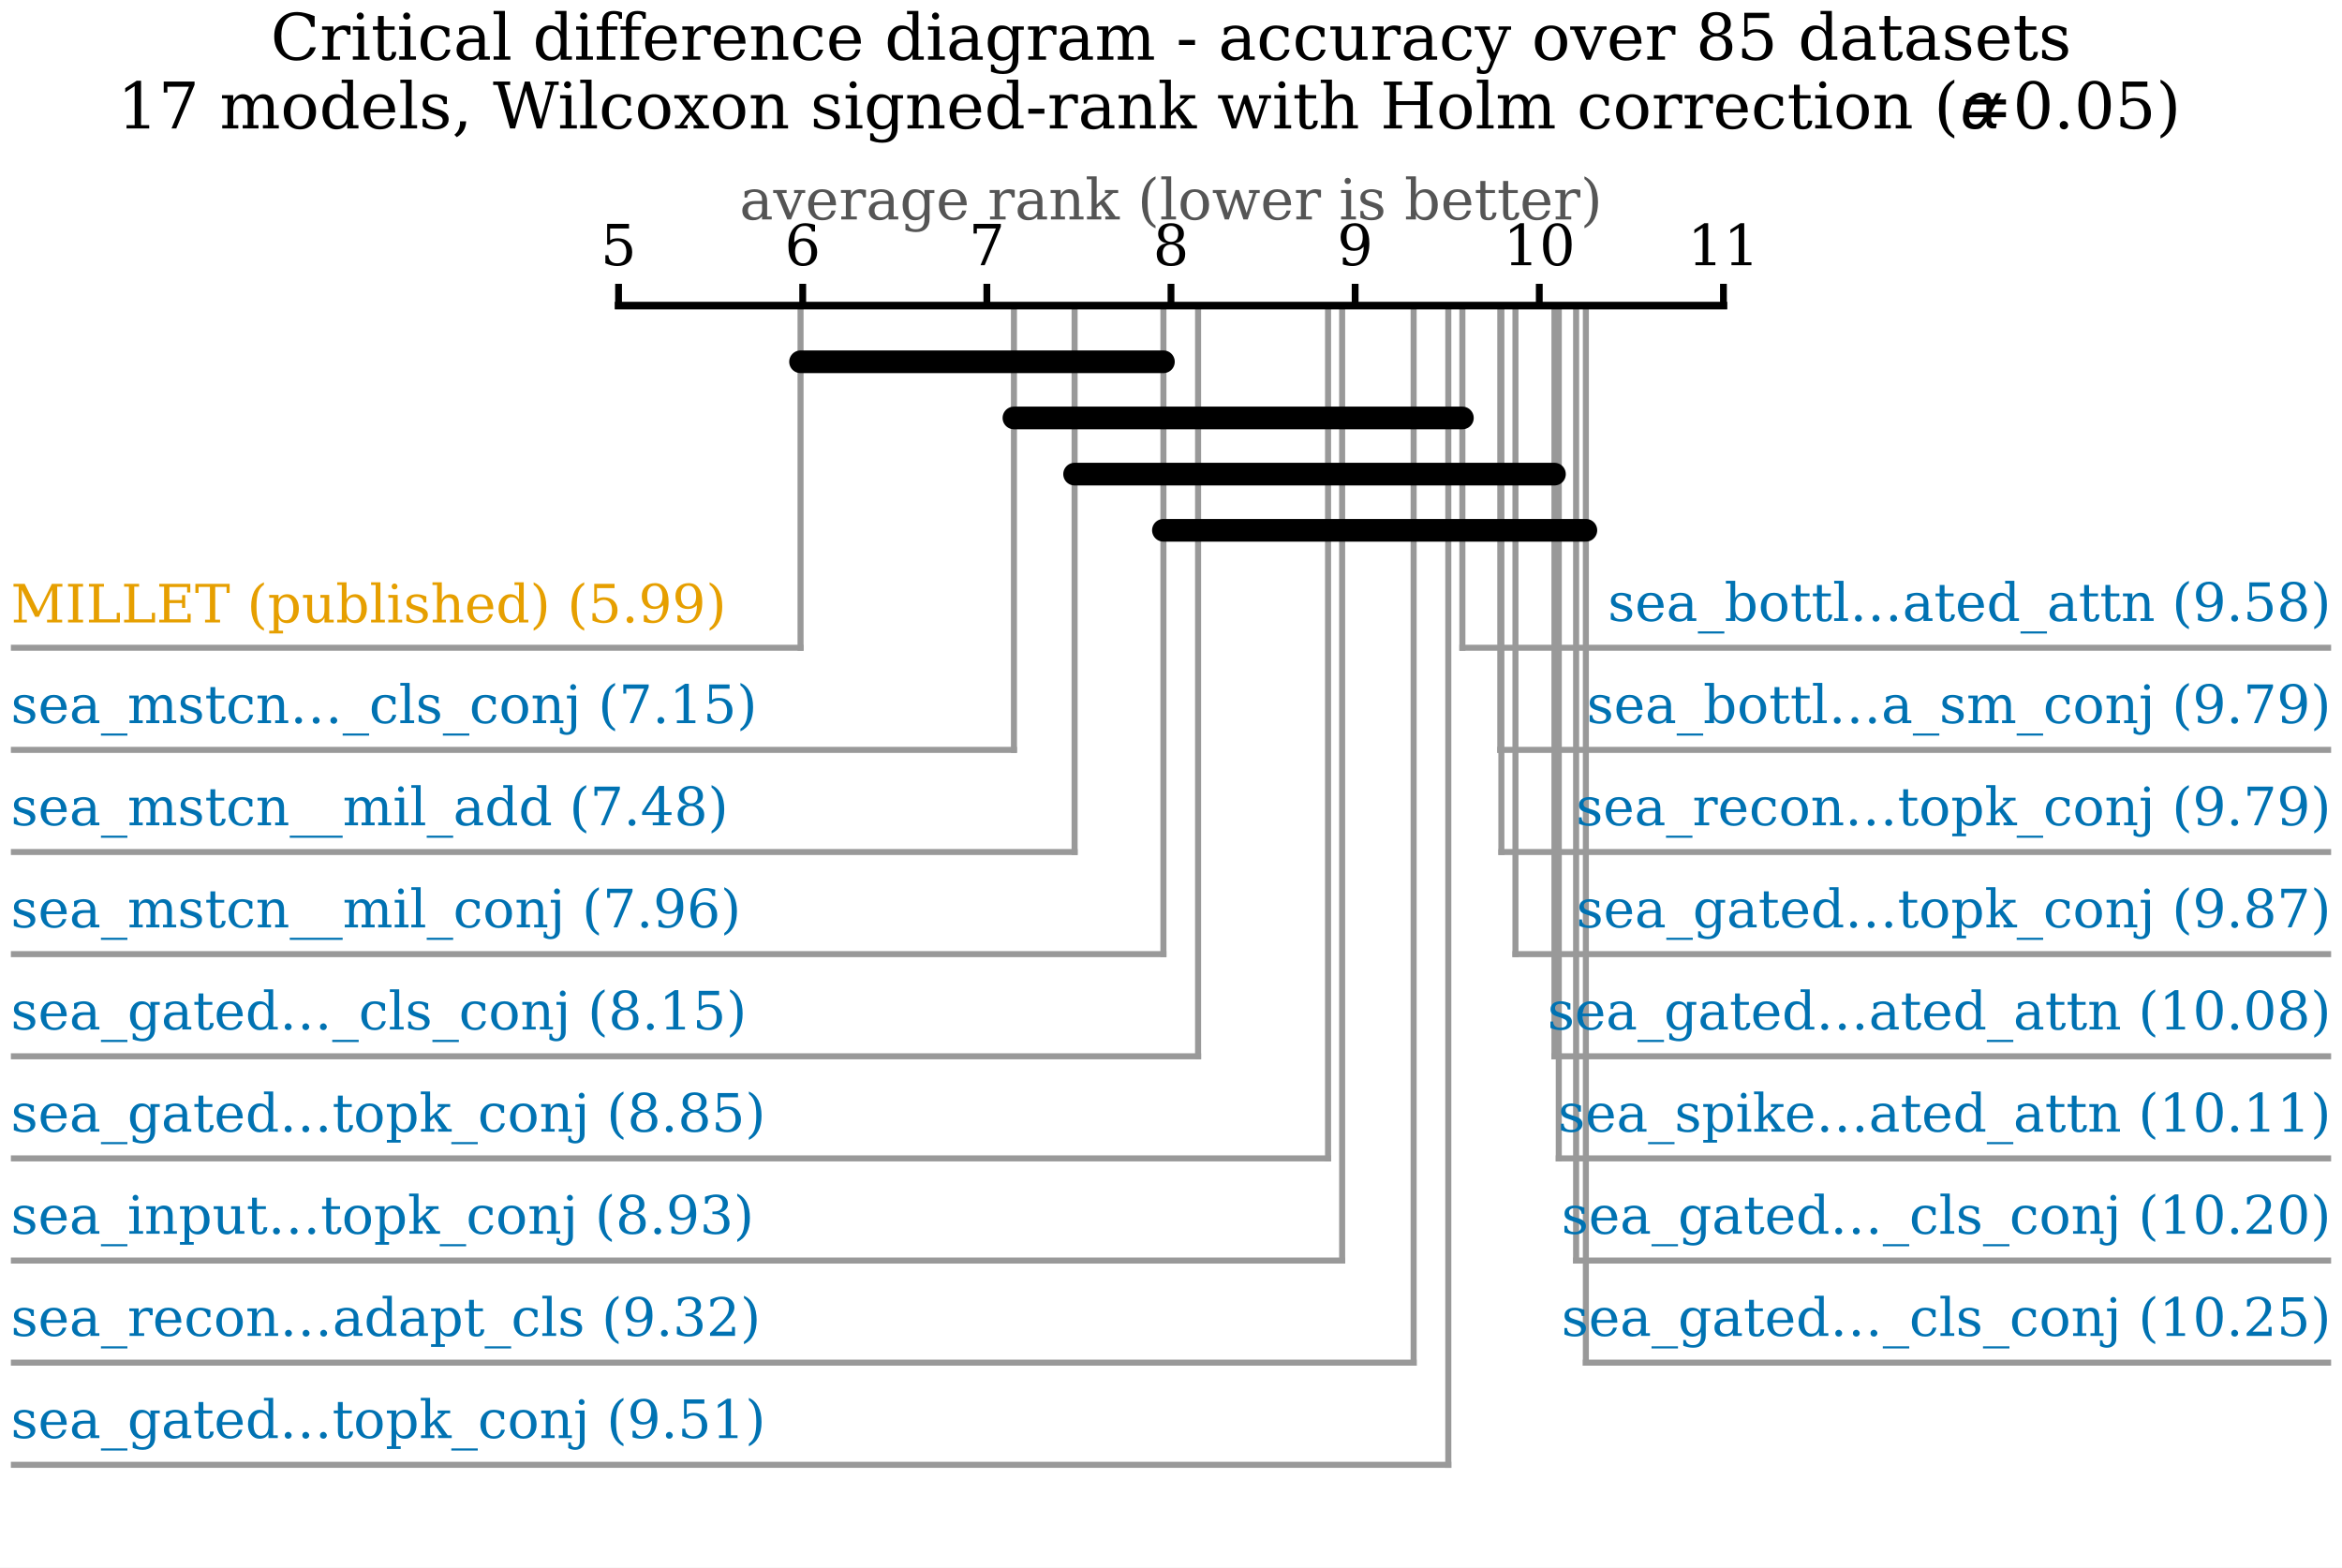
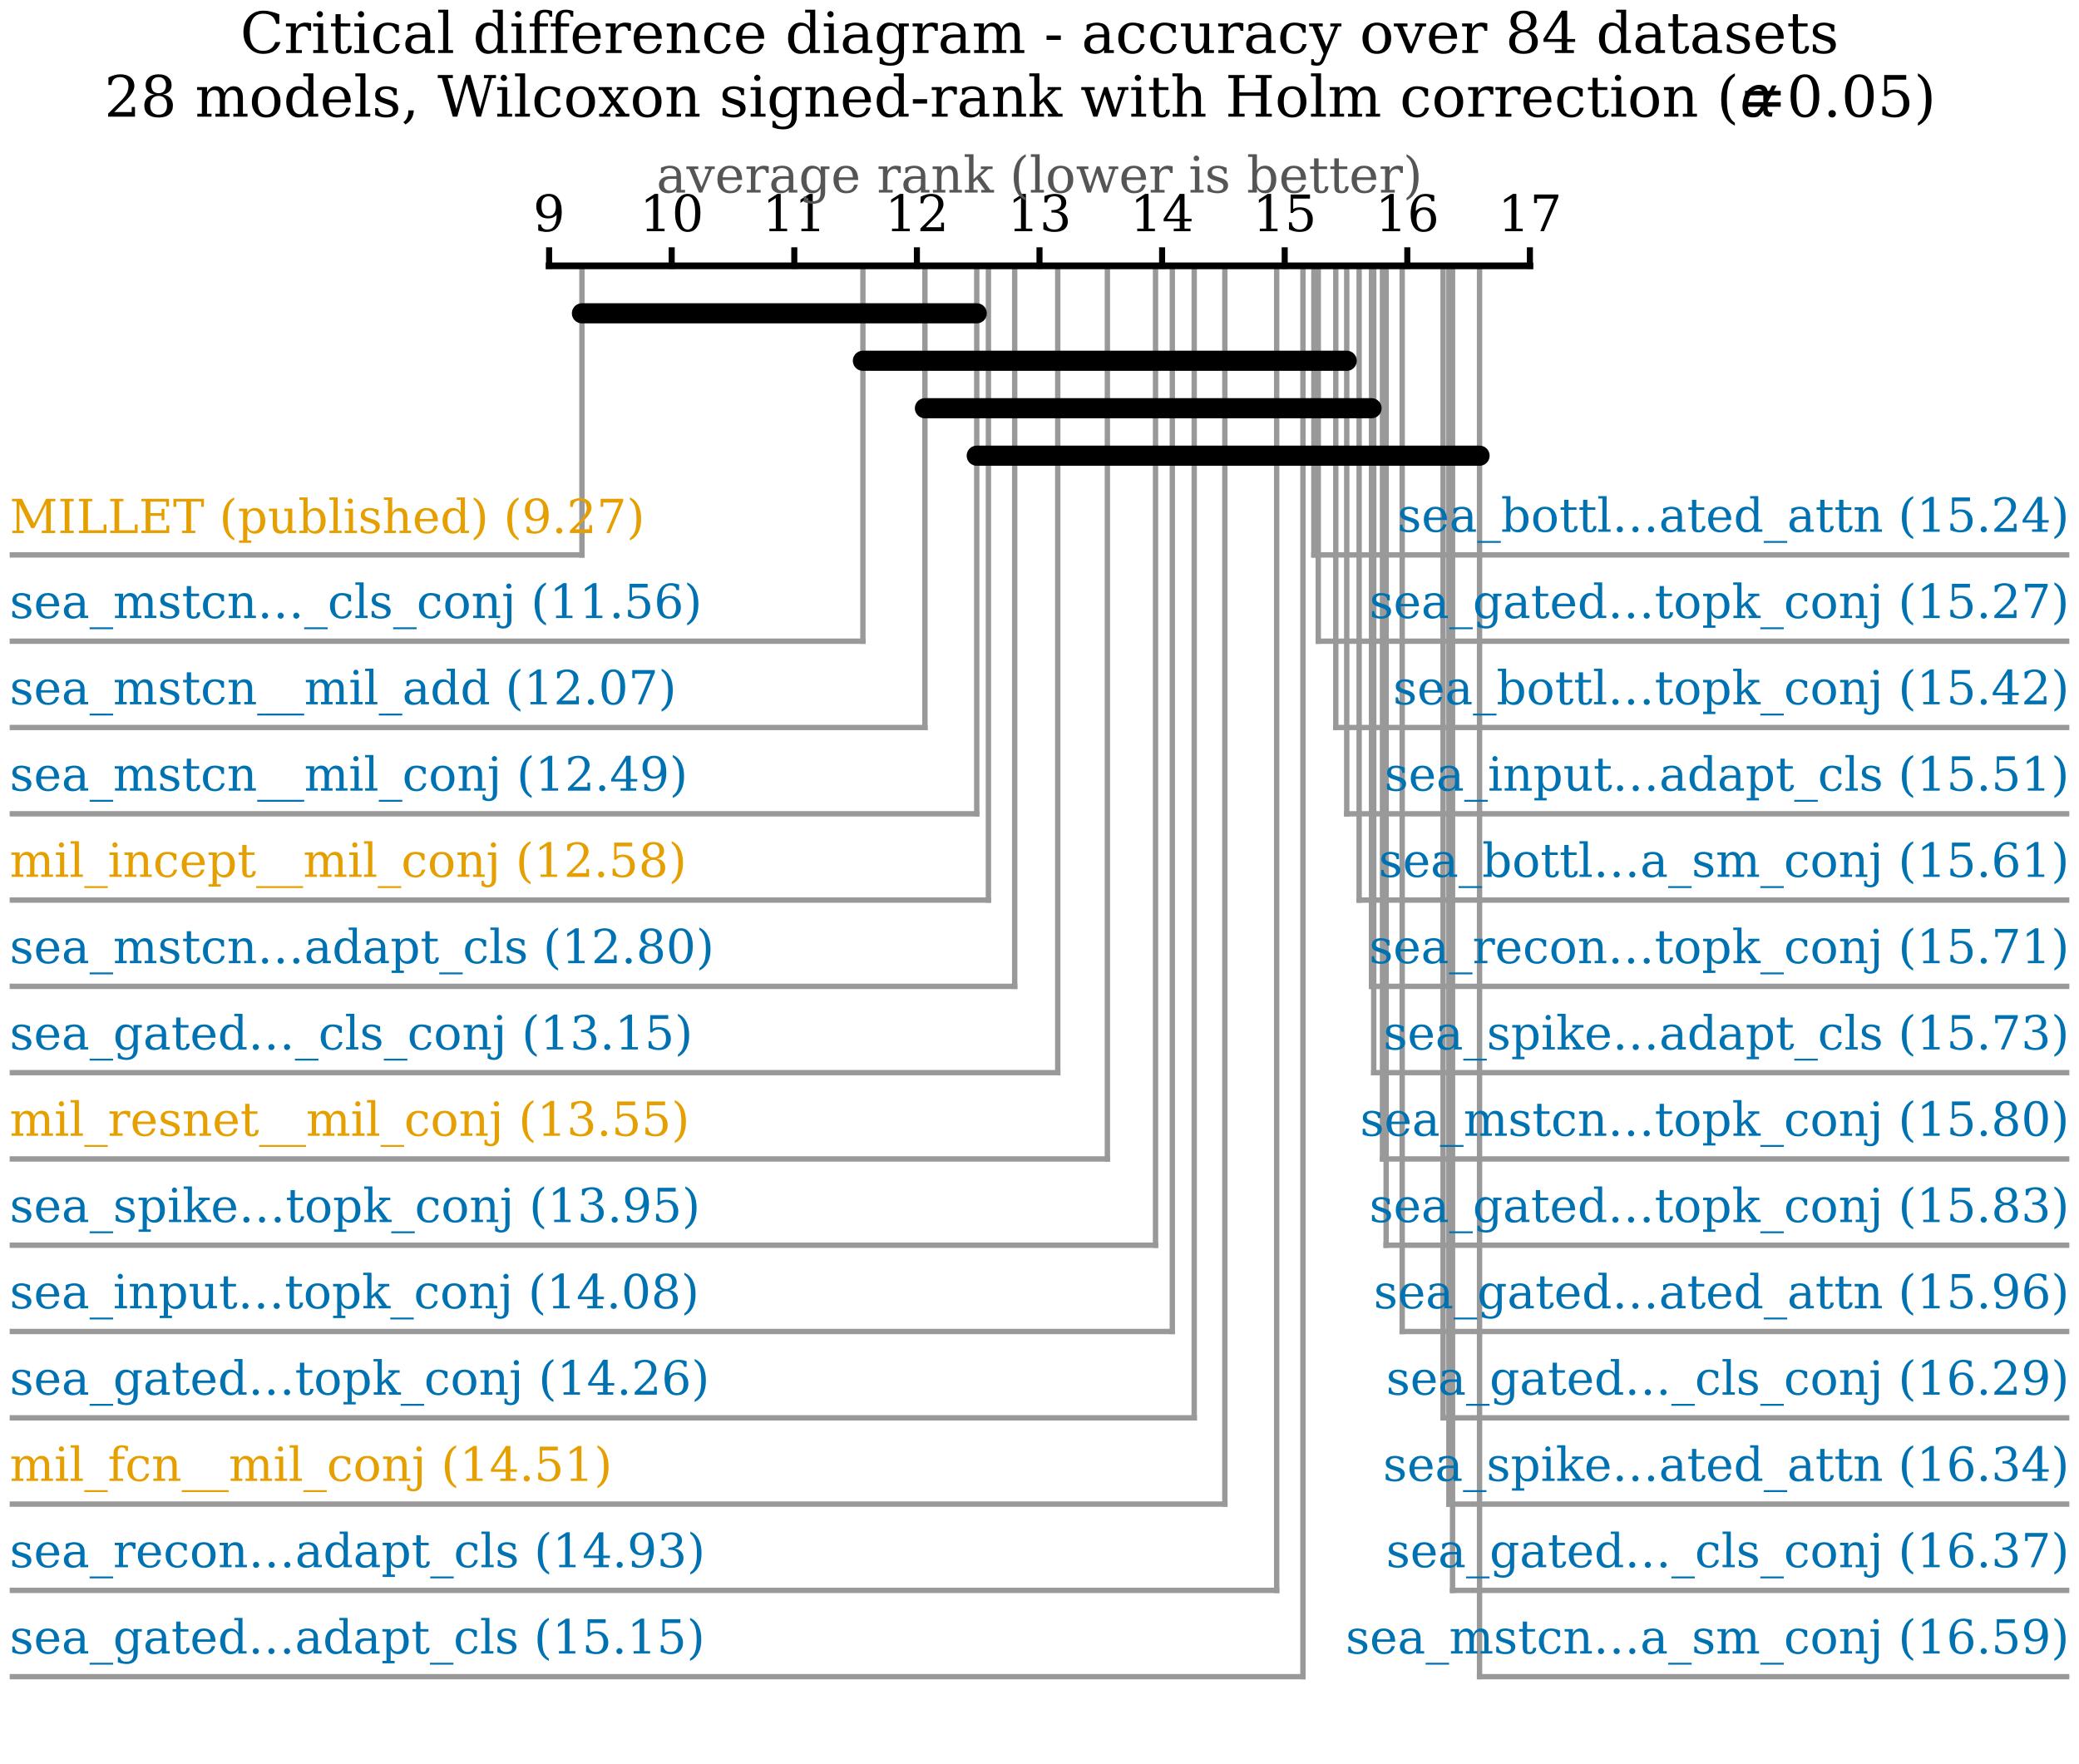
- <svg xmlns="http://www.w3.org/2000/svg" width="309.78pt" height="207.377pt" viewBox="0 0 309.78 207.377" version="1.1">
+ <svg xmlns="http://www.w3.org/2000/svg" width="309.78pt" height="262.817pt" viewBox="0 0 309.78 262.817" version="1.1">
  <defs>
    <style type="text/css">*{stroke-linejoin: round; stroke-linecap: butt}</style>
  </defs>
  <g id="figure_1">
    <g id="patch_1">
-       <path d="M 0 207.377  L 309.78 207.377  L 309.78 0  L 0 0  z " style="fill: #ffffff" />
+       <path d="M 0 262.817  L 309.78 262.817  L 309.78 0  L 0 0  z " style="fill: #ffffff" />
    </g>
    <g id="axes_1">
      <g id="line2d_1">
-         <path d="M 105.889 40.428  L 105.889 85.69  " clip-path="url(#p6d6f08d58f)" style="fill: none; stroke: #999999; stroke-width: 0.8; stroke-linecap: square" />
+         <path d="M 86.712 39.609  L 86.712 82.677  " clip-path="url(#p8769b4355b)" style="fill: none; stroke: #999999; stroke-width: 0.8; stroke-linecap: square" />
      </g>
      <g id="line2d_2">
-         <path d="M 105.889 85.69  L 1.44 85.69  " clip-path="url(#p6d6f08d58f)" style="fill: none; stroke: #999999; stroke-width: 0.8; stroke-linecap: square" />
+         <path d="M 86.712 82.677  L 1.44 82.677  " clip-path="url(#p8769b4355b)" style="fill: none; stroke: #999999; stroke-width: 0.8; stroke-linecap: square" />
      </g>
      <g id="line2d_3">
-         <path d="M 134.115 40.428  L 134.115 99.2  " clip-path="url(#p6d6f08d58f)" style="fill: none; stroke: #999999; stroke-width: 0.8; stroke-linecap: square" />
+         <path d="M 128.576 39.609  L 128.576 95.533  " clip-path="url(#p8769b4355b)" style="fill: none; stroke: #999999; stroke-width: 0.8; stroke-linecap: square" />
      </g>
      <g id="line2d_4">
-         <path d="M 134.115 99.2  L 1.44 99.2  " clip-path="url(#p6d6f08d58f)" style="fill: none; stroke: #999999; stroke-width: 0.8; stroke-linecap: square" />
+         <path d="M 128.576 95.533  L 1.44 95.533  " clip-path="url(#p8769b4355b)" style="fill: none; stroke: #999999; stroke-width: 0.8; stroke-linecap: square" />
      </g>
      <g id="line2d_5">
-         <path d="M 142.138 40.428  L 142.138 112.711  " clip-path="url(#p6d6f08d58f)" style="fill: none; stroke: #999999; stroke-width: 0.8; stroke-linecap: square" />
+         <path d="M 137.818 39.609  L 137.818 108.389  " clip-path="url(#p8769b4355b)" style="fill: none; stroke: #999999; stroke-width: 0.8; stroke-linecap: square" />
      </g>
      <g id="line2d_6">
-         <path d="M 142.138 112.711  L 1.44 112.711  " clip-path="url(#p6d6f08d58f)" style="fill: none; stroke: #999999; stroke-width: 0.8; stroke-linecap: square" />
+         <path d="M 137.818 108.389  L 1.44 108.389  " clip-path="url(#p8769b4355b)" style="fill: none; stroke: #999999; stroke-width: 0.8; stroke-linecap: square" />
      </g>
      <g id="line2d_7">
-         <path d="M 153.887 40.428  L 153.887 126.222  " clip-path="url(#p6d6f08d58f)" style="fill: none; stroke: #999999; stroke-width: 0.8; stroke-linecap: square" />
+         <path d="M 145.539 39.609  L 145.539 121.246  " clip-path="url(#p8769b4355b)" style="fill: none; stroke: #999999; stroke-width: 0.8; stroke-linecap: square" />
      </g>
      <g id="line2d_8">
-         <path d="M 153.887 126.222  L 1.44 126.222  " clip-path="url(#p6d6f08d58f)" style="fill: none; stroke: #999999; stroke-width: 0.8; stroke-linecap: square" />
+         <path d="M 145.539 121.246  L 1.44 121.246  " clip-path="url(#p8769b4355b)" style="fill: none; stroke: #999999; stroke-width: 0.8; stroke-linecap: square" />
      </g>
      <g id="line2d_9">
-         <path d="M 158.472 40.428  L 158.472 139.733  " clip-path="url(#p6d6f08d58f)" style="fill: none; stroke: #999999; stroke-width: 0.8; stroke-linecap: square" />
+         <path d="M 147.278 39.609  L 147.278 134.102  " clip-path="url(#p8769b4355b)" style="fill: none; stroke: #999999; stroke-width: 0.8; stroke-linecap: square" />
      </g>
      <g id="line2d_10">
-         <path d="M 158.472 139.733  L 1.44 139.733  " clip-path="url(#p6d6f08d58f)" style="fill: none; stroke: #999999; stroke-width: 0.8; stroke-linecap: square" />
+         <path d="M 147.278 134.102  L 1.44 134.102  " clip-path="url(#p8769b4355b)" style="fill: none; stroke: #999999; stroke-width: 0.8; stroke-linecap: square" />
      </g>
      <g id="line2d_11">
-         <path d="M 175.665 40.428  L 175.665 153.244  " clip-path="url(#p6d6f08d58f)" style="fill: none; stroke: #999999; stroke-width: 0.8; stroke-linecap: square" />
+         <path d="M 151.193 39.609  L 151.193 146.958  " clip-path="url(#p8769b4355b)" style="fill: none; stroke: #999999; stroke-width: 0.8; stroke-linecap: square" />
      </g>
      <g id="line2d_12">
-         <path d="M 175.665 153.244  L 1.44 153.244  " clip-path="url(#p6d6f08d58f)" style="fill: none; stroke: #999999; stroke-width: 0.8; stroke-linecap: square" />
+         <path d="M 151.193 146.958  L 1.44 146.958  " clip-path="url(#p8769b4355b)" style="fill: none; stroke: #999999; stroke-width: 0.8; stroke-linecap: square" />
      </g>
      <g id="line2d_13">
-         <path d="M 177.528 40.428  L 177.528 166.755  " clip-path="url(#p6d6f08d58f)" style="fill: none; stroke: #999999; stroke-width: 0.8; stroke-linecap: square" />
+         <path d="M 157.608 39.609  L 157.608 159.814  " clip-path="url(#p8769b4355b)" style="fill: none; stroke: #999999; stroke-width: 0.8; stroke-linecap: square" />
      </g>
      <g id="line2d_14">
-         <path d="M 177.528 166.755  L 1.44 166.755  " clip-path="url(#p6d6f08d58f)" style="fill: none; stroke: #999999; stroke-width: 0.8; stroke-linecap: square" />
+         <path d="M 157.608 159.814  L 1.44 159.814  " clip-path="url(#p8769b4355b)" style="fill: none; stroke: #999999; stroke-width: 0.8; stroke-linecap: square" />
      </g>
      <g id="line2d_15">
-         <path d="M 186.984 40.428  L 186.984 180.266  " clip-path="url(#p6d6f08d58f)" style="fill: none; stroke: #999999; stroke-width: 0.8; stroke-linecap: square" />
+         <path d="M 165.003 39.609  L 165.003 172.67  " clip-path="url(#p8769b4355b)" style="fill: none; stroke: #999999; stroke-width: 0.8; stroke-linecap: square" />
      </g>
      <g id="line2d_16">
-         <path d="M 186.984 180.266  L 1.44 180.266  " clip-path="url(#p6d6f08d58f)" style="fill: none; stroke: #999999; stroke-width: 0.8; stroke-linecap: square" />
+         <path d="M 165.003 172.67  L 1.44 172.67  " clip-path="url(#p8769b4355b)" style="fill: none; stroke: #999999; stroke-width: 0.8; stroke-linecap: square" />
      </g>
      <g id="line2d_17">
-         <path d="M 191.569 40.428  L 191.569 193.777  " clip-path="url(#p6d6f08d58f)" style="fill: none; stroke: #999999; stroke-width: 0.8; stroke-linecap: square" />
+         <path d="M 172.179 39.609  L 172.179 185.526  " clip-path="url(#p8769b4355b)" style="fill: none; stroke: #999999; stroke-width: 0.8; stroke-linecap: square" />
      </g>
      <g id="line2d_18">
-         <path d="M 191.569 193.777  L 1.44 193.777  " clip-path="url(#p6d6f08d58f)" style="fill: none; stroke: #999999; stroke-width: 0.8; stroke-linecap: square" />
+         <path d="M 172.179 185.526  L 1.44 185.526  " clip-path="url(#p8769b4355b)" style="fill: none; stroke: #999999; stroke-width: 0.8; stroke-linecap: square" />
      </g>
      <g id="line2d_19">
-         <path d="M 193.432 40.428  L 193.432 85.69  " clip-path="url(#p6d6f08d58f)" style="fill: none; stroke: #999999; stroke-width: 0.8; stroke-linecap: square" />
+         <path d="M 174.68 39.609  L 174.68 198.382  " clip-path="url(#p8769b4355b)" style="fill: none; stroke: #999999; stroke-width: 0.8; stroke-linecap: square" />
      </g>
      <g id="line2d_20">
-         <path d="M 193.432 85.69  L 308.34 85.69  " clip-path="url(#p6d6f08d58f)" style="fill: none; stroke: #999999; stroke-width: 0.8; stroke-linecap: square" />
+         <path d="M 174.68 198.382  L 1.44 198.382  " clip-path="url(#p8769b4355b)" style="fill: none; stroke: #999999; stroke-width: 0.8; stroke-linecap: square" />
      </g>
      <g id="line2d_21">
-         <path d="M 198.446 40.428  L 198.446 99.2  " clip-path="url(#p6d6f08d58f)" style="fill: none; stroke: #999999; stroke-width: 0.8; stroke-linecap: square" />
+         <path d="M 177.942 39.609  L 177.942 211.238  " clip-path="url(#p8769b4355b)" style="fill: none; stroke: #999999; stroke-width: 0.8; stroke-linecap: square" />
      </g>
      <g id="line2d_22">
-         <path d="M 198.446 99.2  L 308.34 99.2  " clip-path="url(#p6d6f08d58f)" style="fill: none; stroke: #999999; stroke-width: 0.8; stroke-linecap: square" />
+         <path d="M 177.942 211.238  L 1.44 211.238  " clip-path="url(#p8769b4355b)" style="fill: none; stroke: #999999; stroke-width: 0.8; stroke-linecap: square" />
      </g>
      <g id="line2d_23">
-         <path d="M 198.59 40.428  L 198.59 112.711  " clip-path="url(#p6d6f08d58f)" style="fill: none; stroke: #999999; stroke-width: 0.8; stroke-linecap: square" />
+         <path d="M 182.509 39.609  L 182.509 224.094  " clip-path="url(#p8769b4355b)" style="fill: none; stroke: #999999; stroke-width: 0.8; stroke-linecap: square" />
      </g>
      <g id="line2d_24">
-         <path d="M 198.59 112.711  L 308.34 112.711  " clip-path="url(#p6d6f08d58f)" style="fill: none; stroke: #999999; stroke-width: 0.8; stroke-linecap: square" />
+         <path d="M 182.509 224.094  L 1.44 224.094  " clip-path="url(#p8769b4355b)" style="fill: none; stroke: #999999; stroke-width: 0.8; stroke-linecap: square" />
      </g>
      <g id="line2d_25">
-         <path d="M 200.452 40.428  L 200.452 126.222  " clip-path="url(#p6d6f08d58f)" style="fill: none; stroke: #999999; stroke-width: 0.8; stroke-linecap: square" />
+         <path d="M 190.23 39.609  L 190.23 236.95  " clip-path="url(#p8769b4355b)" style="fill: none; stroke: #999999; stroke-width: 0.8; stroke-linecap: square" />
      </g>
      <g id="line2d_26">
-         <path d="M 200.452 126.222  L 308.34 126.222  " clip-path="url(#p6d6f08d58f)" style="fill: none; stroke: #999999; stroke-width: 0.8; stroke-linecap: square" />
+         <path d="M 190.23 236.95  L 1.44 236.95  " clip-path="url(#p8769b4355b)" style="fill: none; stroke: #999999; stroke-width: 0.8; stroke-linecap: square" />
      </g>
      <g id="line2d_27">
-         <path d="M 205.61 40.428  L 205.61 139.733  " clip-path="url(#p6d6f08d58f)" style="fill: none; stroke: #999999; stroke-width: 0.8; stroke-linecap: square" />
+         <path d="M 194.144 39.609  L 194.144 249.806  " clip-path="url(#p8769b4355b)" style="fill: none; stroke: #999999; stroke-width: 0.8; stroke-linecap: square" />
      </g>
      <g id="line2d_28">
-         <path d="M 205.61 139.733  L 308.34 139.733  " clip-path="url(#p6d6f08d58f)" style="fill: none; stroke: #999999; stroke-width: 0.8; stroke-linecap: square" />
+         <path d="M 194.144 249.806  L 1.44 249.806  " clip-path="url(#p8769b4355b)" style="fill: none; stroke: #999999; stroke-width: 0.8; stroke-linecap: square" />
      </g>
      <g id="line2d_29">
-         <path d="M 206.183 40.428  L 206.183 153.244  " clip-path="url(#p6d6f08d58f)" style="fill: none; stroke: #999999; stroke-width: 0.8; stroke-linecap: square" />
+         <path d="M 195.775 39.609  L 195.775 82.677  " clip-path="url(#p8769b4355b)" style="fill: none; stroke: #999999; stroke-width: 0.8; stroke-linecap: square" />
      </g>
      <g id="line2d_30">
-         <path d="M 206.183 153.244  L 308.34 153.244  " clip-path="url(#p6d6f08d58f)" style="fill: none; stroke: #999999; stroke-width: 0.8; stroke-linecap: square" />
+         <path d="M 195.775 82.677  L 308.34 82.677  " clip-path="url(#p8769b4355b)" style="fill: none; stroke: #999999; stroke-width: 0.8; stroke-linecap: square" />
      </g>
      <g id="line2d_31">
-         <path d="M 208.476 40.428  L 208.476 166.755  " clip-path="url(#p6d6f08d58f)" style="fill: none; stroke: #999999; stroke-width: 0.8; stroke-linecap: square" />
+         <path d="M 196.428 39.609  L 196.428 95.533  " clip-path="url(#p8769b4355b)" style="fill: none; stroke: #999999; stroke-width: 0.8; stroke-linecap: square" />
      </g>
      <g id="line2d_32">
-         <path d="M 208.476 166.755  L 308.34 166.755  " clip-path="url(#p6d6f08d58f)" style="fill: none; stroke: #999999; stroke-width: 0.8; stroke-linecap: square" />
+         <path d="M 196.428 95.533  L 308.34 95.533  " clip-path="url(#p8769b4355b)" style="fill: none; stroke: #999999; stroke-width: 0.8; stroke-linecap: square" />
      </g>
      <g id="line2d_33">
-         <path d="M 209.765 40.428  L 209.765 180.266  " clip-path="url(#p6d6f08d58f)" style="fill: none; stroke: #999999; stroke-width: 0.8; stroke-linecap: square" />
+         <path d="M 199.037 39.609  L 199.037 108.389  " clip-path="url(#p8769b4355b)" style="fill: none; stroke: #999999; stroke-width: 0.8; stroke-linecap: square" />
      </g>
      <g id="line2d_34">
-         <path d="M 209.765 180.266  L 308.34 180.266  " clip-path="url(#p6d6f08d58f)" style="fill: none; stroke: #999999; stroke-width: 0.8; stroke-linecap: square" />
+         <path d="M 199.037 108.389  L 308.34 108.389  " clip-path="url(#p8769b4355b)" style="fill: none; stroke: #999999; stroke-width: 0.8; stroke-linecap: square" />
      </g>
      <g id="line2d_35">
-         <path d="M 81.819 40.428  L 227.961 40.428  " clip-path="url(#p6d6f08d58f)" style="fill: none; stroke: #000000; stroke-linecap: square" />
+         <path d="M 200.668 39.609  L 200.668 121.246  " clip-path="url(#p8769b4355b)" style="fill: none; stroke: #999999; stroke-width: 0.8; stroke-linecap: square" />
      </g>
      <g id="line2d_36">
-         <path d="M 81.819 40.428  L 81.819 37.996  " clip-path="url(#p6d6f08d58f)" style="fill: none; stroke: #000000; stroke-width: 0.9; stroke-linecap: square" />
+         <path d="M 200.668 121.246  L 308.34 121.246  " clip-path="url(#p8769b4355b)" style="fill: none; stroke: #999999; stroke-width: 0.8; stroke-linecap: square" />
+       </g>
+       <g id="line2d_37">
+         <path d="M 202.517 39.609  L 202.517 134.102  " clip-path="url(#p8769b4355b)" style="fill: none; stroke: #999999; stroke-width: 0.8; stroke-linecap: square" />
+       </g>
+       <g id="line2d_38">
+         <path d="M 202.517 134.102  L 308.34 134.102  " clip-path="url(#p8769b4355b)" style="fill: none; stroke: #999999; stroke-width: 0.8; stroke-linecap: square" />
+       </g>
+       <g id="line2d_39">
+         <path d="M 204.365 39.609  L 204.365 146.958  " clip-path="url(#p8769b4355b)" style="fill: none; stroke: #999999; stroke-width: 0.8; stroke-linecap: square" />
+       </g>
+       <g id="line2d_40">
+         <path d="M 204.365 146.958  L 308.34 146.958  " clip-path="url(#p8769b4355b)" style="fill: none; stroke: #999999; stroke-width: 0.8; stroke-linecap: square" />
+       </g>
+       <g id="line2d_41">
+         <path d="M 204.692 39.609  L 204.692 159.814  " clip-path="url(#p8769b4355b)" style="fill: none; stroke: #999999; stroke-width: 0.8; stroke-linecap: square" />
+       </g>
+       <g id="line2d_42">
+         <path d="M 204.692 159.814  L 308.34 159.814  " clip-path="url(#p8769b4355b)" style="fill: none; stroke: #999999; stroke-width: 0.8; stroke-linecap: square" />
+       </g>
+       <g id="line2d_43">
+         <path d="M 205.997 39.609  L 205.997 172.67  " clip-path="url(#p8769b4355b)" style="fill: none; stroke: #999999; stroke-width: 0.8; stroke-linecap: square" />
+       </g>
+       <g id="line2d_44">
+         <path d="M 205.997 172.67  L 308.34 172.67  " clip-path="url(#p8769b4355b)" style="fill: none; stroke: #999999; stroke-width: 0.8; stroke-linecap: square" />
+       </g>
+       <g id="line2d_45">
+         <path d="M 206.54 39.609  L 206.54 185.526  " clip-path="url(#p8769b4355b)" style="fill: none; stroke: #999999; stroke-width: 0.8; stroke-linecap: square" />
+       </g>
+       <g id="line2d_46">
+         <path d="M 206.54 185.526  L 308.34 185.526  " clip-path="url(#p8769b4355b)" style="fill: none; stroke: #999999; stroke-width: 0.8; stroke-linecap: square" />
+       </g>
+       <g id="line2d_47">
+         <path d="M 208.932 39.609  L 208.932 198.382  " clip-path="url(#p8769b4355b)" style="fill: none; stroke: #999999; stroke-width: 0.8; stroke-linecap: square" />
+       </g>
+       <g id="line2d_48">
+         <path d="M 208.932 198.382  L 308.34 198.382  " clip-path="url(#p8769b4355b)" style="fill: none; stroke: #999999; stroke-width: 0.8; stroke-linecap: square" />
+       </g>
+       <g id="line2d_49">
+         <path d="M 215.022 39.609  L 215.022 211.238  " clip-path="url(#p8769b4355b)" style="fill: none; stroke: #999999; stroke-width: 0.8; stroke-linecap: square" />
+       </g>
+       <g id="line2d_50">
+         <path d="M 215.022 211.238  L 308.34 211.238  " clip-path="url(#p8769b4355b)" style="fill: none; stroke: #999999; stroke-width: 0.8; stroke-linecap: square" />
+       </g>
+       <g id="line2d_51">
+         <path d="M 215.892 39.609  L 215.892 224.094  " clip-path="url(#p8769b4355b)" style="fill: none; stroke: #999999; stroke-width: 0.8; stroke-linecap: square" />
+       </g>
+       <g id="line2d_52">
+         <path d="M 215.892 224.094  L 308.34 224.094  " clip-path="url(#p8769b4355b)" style="fill: none; stroke: #999999; stroke-width: 0.8; stroke-linecap: square" />
+       </g>
+       <g id="line2d_53">
+         <path d="M 216.435 39.609  L 216.435 236.95  " clip-path="url(#p8769b4355b)" style="fill: none; stroke: #999999; stroke-width: 0.8; stroke-linecap: square" />
+       </g>
+       <g id="line2d_54">
+         <path d="M 216.435 236.95  L 308.34 236.95  " clip-path="url(#p8769b4355b)" style="fill: none; stroke: #999999; stroke-width: 0.8; stroke-linecap: square" />
+       </g>
+       <g id="line2d_55">
+         <path d="M 220.459 39.609  L 220.459 249.806  " clip-path="url(#p8769b4355b)" style="fill: none; stroke: #999999; stroke-width: 0.8; stroke-linecap: square" />
+       </g>
+       <g id="line2d_56">
+         <path d="M 220.459 249.806  L 308.34 249.806  " clip-path="url(#p8769b4355b)" style="fill: none; stroke: #999999; stroke-width: 0.8; stroke-linecap: square" />
+       </g>
+       <g id="line2d_57">
+         <path d="M 81.819 39.609  L 227.961 39.609  " clip-path="url(#p8769b4355b)" style="fill: none; stroke: #000000; stroke-linecap: square" />
+       </g>
+       <g id="line2d_58">
+         <path d="M 81.819 39.609  L 81.819 37.295  " clip-path="url(#p8769b4355b)" style="fill: none; stroke: #000000; stroke-width: 0.9; stroke-linecap: square" />
      </g>
      <g id="text_1">
-         <text style="font: 7.5px 'DejaVu Serif', 'Times New Roman', 'Times', 'Computer Modern Roman', serif; text-anchor: middle" x="81.819" y="35.085" transform="rotate(-0 81.81857 35.0851)">5</text>
-       </g>
-       <g id="line2d_37">
-         <path d="M 106.176 40.428  L 106.176 37.996  " clip-path="url(#p6d6f08d58f)" style="fill: none; stroke: #000000; stroke-width: 0.9; stroke-linecap: square" />
+         <text style="font: 7.5px 'DejaVu Serif', 'Times New Roman', 'Times', 'Computer Modern Roman', serif; text-anchor: middle" x="81.819" y="34.45" transform="rotate(-0 81.81857 34.4499)">9</text>
+       </g>
+       <g id="line2d_59">
+         <path d="M 100.086 39.609  L 100.086 37.295  " clip-path="url(#p8769b4355b)" style="fill: none; stroke: #000000; stroke-width: 0.9; stroke-linecap: square" />
      </g>
      <g id="text_2">
-         <text style="font: 7.5px 'DejaVu Serif', 'Times New Roman', 'Times', 'Computer Modern Roman', serif; text-anchor: middle" x="106.176" y="35.085" transform="rotate(-0 106.1757 35.0851)">6</text>
-       </g>
-       <g id="line2d_38">
-         <path d="M 130.533 40.428  L 130.533 37.996  " clip-path="url(#p6d6f08d58f)" style="fill: none; stroke: #000000; stroke-width: 0.9; stroke-linecap: square" />
+         <text style="font: 7.5px 'DejaVu Serif', 'Times New Roman', 'Times', 'Computer Modern Roman', serif; text-anchor: middle" x="100.086" y="34.45" transform="rotate(-0 100.0864 34.4499)">10</text>
+       </g>
+       <g id="line2d_60">
+         <path d="M 118.354 39.609  L 118.354 37.295  " clip-path="url(#p8769b4355b)" style="fill: none; stroke: #000000; stroke-width: 0.9; stroke-linecap: square" />
      </g>
      <g id="text_3">
-         <text style="font: 7.5px 'DejaVu Serif', 'Times New Roman', 'Times', 'Computer Modern Roman', serif; text-anchor: middle" x="130.533" y="35.085" transform="rotate(-0 130.5329 35.0851)">7</text>
-       </g>
-       <g id="line2d_39">
-         <path d="M 154.89 40.428  L 154.89 37.996  " clip-path="url(#p6d6f08d58f)" style="fill: none; stroke: #000000; stroke-width: 0.9; stroke-linecap: square" />
+         <text style="font: 7.5px 'DejaVu Serif', 'Times New Roman', 'Times', 'Computer Modern Roman', serif; text-anchor: middle" x="118.354" y="34.45" transform="rotate(-0 118.3543 34.4499)">11</text>
+       </g>
+       <g id="line2d_61">
+         <path d="M 136.622 39.609  L 136.622 37.295  " clip-path="url(#p8769b4355b)" style="fill: none; stroke: #000000; stroke-width: 0.9; stroke-linecap: square" />
      </g>
      <g id="text_4">
-         <text style="font: 7.5px 'DejaVu Serif', 'Times New Roman', 'Times', 'Computer Modern Roman', serif; text-anchor: middle" x="154.89" y="35.085" transform="rotate(-0 154.89 35.0851)">8</text>
-       </g>
-       <g id="line2d_40">
-         <path d="M 179.247 40.428  L 179.247 37.996  " clip-path="url(#p6d6f08d58f)" style="fill: none; stroke: #000000; stroke-width: 0.9; stroke-linecap: square" />
+         <text style="font: 7.5px 'DejaVu Serif', 'Times New Roman', 'Times', 'Computer Modern Roman', serif; text-anchor: middle" x="136.622" y="34.45" transform="rotate(-0 136.6221 34.4499)">12</text>
+       </g>
+       <g id="line2d_62">
+         <path d="M 154.89 39.609  L 154.89 37.295  " clip-path="url(#p8769b4355b)" style="fill: none; stroke: #000000; stroke-width: 0.9; stroke-linecap: square" />
      </g>
      <g id="text_5">
-         <text style="font: 7.5px 'DejaVu Serif', 'Times New Roman', 'Times', 'Computer Modern Roman', serif; text-anchor: middle" x="179.247" y="35.085" transform="rotate(-0 179.2471 35.0851)">9</text>
-       </g>
-       <g id="line2d_41">
-         <path d="M 203.604 40.428  L 203.604 37.996  " clip-path="url(#p6d6f08d58f)" style="fill: none; stroke: #000000; stroke-width: 0.9; stroke-linecap: square" />
+         <text style="font: 7.5px 'DejaVu Serif', 'Times New Roman', 'Times', 'Computer Modern Roman', serif; text-anchor: middle" x="154.89" y="34.45" transform="rotate(-0 154.89 34.4499)">13</text>
+       </g>
+       <g id="line2d_63">
+         <path d="M 173.158 39.609  L 173.158 37.295  " clip-path="url(#p8769b4355b)" style="fill: none; stroke: #000000; stroke-width: 0.9; stroke-linecap: square" />
      </g>
      <g id="text_6">
-         <text style="font: 7.5px 'DejaVu Serif', 'Times New Roman', 'Times', 'Computer Modern Roman', serif; text-anchor: middle" x="203.604" y="35.085" transform="rotate(-0 203.6043 35.0851)">10</text>
-       </g>
-       <g id="line2d_42">
-         <path d="M 227.961 40.428  L 227.961 37.996  " clip-path="url(#p6d6f08d58f)" style="fill: none; stroke: #000000; stroke-width: 0.9; stroke-linecap: square" />
+         <text style="font: 7.5px 'DejaVu Serif', 'Times New Roman', 'Times', 'Computer Modern Roman', serif; text-anchor: middle" x="173.158" y="34.45" transform="rotate(-0 173.1579 34.4499)">14</text>
+       </g>
+       <g id="line2d_64">
+         <path d="M 191.426 39.609  L 191.426 37.295  " clip-path="url(#p8769b4355b)" style="fill: none; stroke: #000000; stroke-width: 0.9; stroke-linecap: square" />
      </g>
      <g id="text_7">
-         <text style="font: 7.5px 'DejaVu Serif', 'Times New Roman', 'Times', 'Computer Modern Roman', serif; text-anchor: middle" x="227.961" y="35.085" transform="rotate(-0 227.9614 35.0851)">11</text>
+         <text style="font: 7.5px 'DejaVu Serif', 'Times New Roman', 'Times', 'Computer Modern Roman', serif; text-anchor: middle" x="191.426" y="34.45" transform="rotate(-0 191.4257 34.4499)">15</text>
+       </g>
+       <g id="line2d_65">
+         <path d="M 209.694 39.609  L 209.694 37.295  " clip-path="url(#p8769b4355b)" style="fill: none; stroke: #000000; stroke-width: 0.9; stroke-linecap: square" />
      </g>
      <g id="text_8">
-         <text style="fill: #555555; font: 7.5px 'DejaVu Serif', 'Times New Roman', 'Times', 'Computer Modern Roman', serif; text-anchor: middle" x="154.89" y="29.034" transform="rotate(-0 154.89 29.03365)">average rank (lower is better)</text>
+         <text style="font: 7.5px 'DejaVu Serif', 'Times New Roman', 'Times', 'Computer Modern Roman', serif; text-anchor: middle" x="209.694" y="34.45" transform="rotate(-0 209.6936 34.4499)">16</text>
+       </g>
+       <g id="line2d_66">
+         <path d="M 227.961 39.609  L 227.961 37.295  " clip-path="url(#p8769b4355b)" style="fill: none; stroke: #000000; stroke-width: 0.9; stroke-linecap: square" />
      </g>
      <g id="text_9">
-         <text style="fill: #e69f00; font: 7px 'DejaVu Serif', 'Times New Roman', 'Times', 'Computer Modern Roman', serif; text-anchor: start" x="1.44" y="82.342" transform="rotate(-0 1.44 82.34225)">MILLET (published) (5.99)</text>
+         <text style="font: 7.5px 'DejaVu Serif', 'Times New Roman', 'Times', 'Computer Modern Roman', serif; text-anchor: middle" x="227.961" y="34.45" transform="rotate(-0 227.9614 34.4499)">17</text>
      </g>
      <g id="text_10">
-         <text style="fill: #0072b2; font: 7px 'DejaVu Serif', 'Times New Roman', 'Times', 'Computer Modern Roman', serif; text-anchor: start" x="1.44" y="95.658" transform="rotate(-0 1.44 95.65849)">sea_mstcn…_cls_conj (7.15)</text>
+         <text style="fill: #555555; font: 7.5px 'DejaVu Serif', 'Times New Roman', 'Times', 'Computer Modern Roman', serif; text-anchor: middle" x="154.89" y="28.687" transform="rotate(-0 154.89 28.68659)">average rank (lower is better)</text>
      </g>
      <g id="text_11">
-         <text style="fill: #0072b2; font: 7px 'DejaVu Serif', 'Times New Roman', 'Times', 'Computer Modern Roman', serif; text-anchor: start" x="1.44" y="109.169" transform="rotate(-0 1.44 109.1694)">sea_mstcn__mil_add (7.48)</text>
+         <text style="fill: #e69f00; font: 7px 'DejaVu Serif', 'Times New Roman', 'Times', 'Computer Modern Roman', serif; text-anchor: start" x="1.44" y="79.422" transform="rotate(-0 1.44 79.42163)">MILLET (published) (9.27)</text>
      </g>
      <g id="text_12">
-         <text style="fill: #0072b2; font: 7px 'DejaVu Serif', 'Times New Roman', 'Times', 'Computer Modern Roman', serif; text-anchor: start" x="1.44" y="122.68" transform="rotate(-0 1.44 122.6804)">sea_mstcn__mil_conj (7.96)</text>
+         <text style="fill: #0072b2; font: 7px 'DejaVu Serif', 'Times New Roman', 'Times', 'Computer Modern Roman', serif; text-anchor: start" x="1.44" y="92.083" transform="rotate(-0 1.44 92.08303)">sea_mstcn…_cls_conj (11.56)</text>
      </g>
      <g id="text_13">
-         <text style="fill: #0072b2; font: 7px 'DejaVu Serif', 'Times New Roman', 'Times', 'Computer Modern Roman', serif; text-anchor: start" x="1.44" y="136.191" transform="rotate(-0 1.44 136.1913)">sea_gated…_cls_conj (8.15)</text>
+         <text style="fill: #0072b2; font: 7px 'DejaVu Serif', 'Times New Roman', 'Times', 'Computer Modern Roman', serif; text-anchor: start" x="1.44" y="104.939" transform="rotate(-0 1.44 104.9391)">sea_mstcn__mil_add (12.07)</text>
      </g>
      <g id="text_14">
-         <text style="fill: #0072b2; font: 7px 'DejaVu Serif', 'Times New Roman', 'Times', 'Computer Modern Roman', serif; text-anchor: start" x="1.44" y="149.702" transform="rotate(-0 1.44 149.7022)">sea_gated…topk_conj (8.85)</text>
+         <text style="fill: #0072b2; font: 7px 'DejaVu Serif', 'Times New Roman', 'Times', 'Computer Modern Roman', serif; text-anchor: start" x="1.44" y="117.795" transform="rotate(-0 1.44 117.7952)">sea_mstcn__mil_conj (12.49)</text>
      </g>
      <g id="text_15">
-         <text style="fill: #0072b2; font: 7px 'DejaVu Serif', 'Times New Roman', 'Times', 'Computer Modern Roman', serif; text-anchor: start" x="1.44" y="163.213" transform="rotate(-0 1.44 163.2132)">sea_input…topk_conj (8.93)</text>
+         <text style="fill: #e69f00; font: 7px 'DejaVu Serif', 'Times New Roman', 'Times', 'Computer Modern Roman', serif; text-anchor: start" x="1.44" y="130.651" transform="rotate(-0 1.44 130.6513)">mil_incept__mil_conj (12.58)</text>
      </g>
      <g id="text_16">
-         <text style="fill: #0072b2; font: 7px 'DejaVu Serif', 'Times New Roman', 'Times', 'Computer Modern Roman', serif; text-anchor: start" x="1.44" y="176.724" transform="rotate(-0 1.44 176.7241)">sea_recon…adapt_cls (9.32)</text>
+         <text style="fill: #0072b2; font: 7px 'DejaVu Serif', 'Times New Roman', 'Times', 'Computer Modern Roman', serif; text-anchor: start" x="1.44" y="143.507" transform="rotate(-0 1.44 143.5074)">sea_mstcn…adapt_cls (12.80)</text>
      </g>
      <g id="text_17">
-         <text style="fill: #0072b2; font: 7px 'DejaVu Serif', 'Times New Roman', 'Times', 'Computer Modern Roman', serif; text-anchor: start" x="1.44" y="190.235" transform="rotate(-0 1.44 190.235)">sea_gated…topk_conj (9.51)</text>
+         <text style="fill: #0072b2; font: 7px 'DejaVu Serif', 'Times New Roman', 'Times', 'Computer Modern Roman', serif; text-anchor: start" x="1.44" y="156.363" transform="rotate(-0 1.44 156.3635)">sea_gated…_cls_conj (13.15)</text>
      </g>
      <g id="text_18">
-         <text style="fill: #0072b2; font: 7px 'DejaVu Serif', 'Times New Roman', 'Times', 'Computer Modern Roman', serif; text-anchor: end" x="308.34" y="82.148" transform="rotate(-0 308.34 82.14756)">sea_bottl…ated_attn (9.58)</text>
+         <text style="fill: #e69f00; font: 7px 'DejaVu Serif', 'Times New Roman', 'Times', 'Computer Modern Roman', serif; text-anchor: start" x="1.44" y="169.22" transform="rotate(-0 1.44 169.2195)">mil_resnet__mil_conj (13.55)</text>
      </g>
      <g id="text_19">
-         <text style="fill: #0072b2; font: 7px 'DejaVu Serif', 'Times New Roman', 'Times', 'Computer Modern Roman', serif; text-anchor: end" x="308.34" y="95.658" transform="rotate(-0 308.34 95.65849)">sea_bottl…a_sm_conj (9.79)</text>
+         <text style="fill: #0072b2; font: 7px 'DejaVu Serif', 'Times New Roman', 'Times', 'Computer Modern Roman', serif; text-anchor: start" x="1.44" y="182.076" transform="rotate(-0 1.44 182.0756)">sea_spike…topk_conj (13.95)</text>
      </g>
      <g id="text_20">
-         <text style="fill: #0072b2; font: 7px 'DejaVu Serif', 'Times New Roman', 'Times', 'Computer Modern Roman', serif; text-anchor: end" x="308.34" y="109.169" transform="rotate(-0 308.34 109.1694)">sea_recon…topk_conj (9.79)</text>
+         <text style="fill: #0072b2; font: 7px 'DejaVu Serif', 'Times New Roman', 'Times', 'Computer Modern Roman', serif; text-anchor: start" x="1.44" y="194.932" transform="rotate(-0 1.44 194.9317)">sea_input…topk_conj (14.08)</text>
      </g>
      <g id="text_21">
-         <text style="fill: #0072b2; font: 7px 'DejaVu Serif', 'Times New Roman', 'Times', 'Computer Modern Roman', serif; text-anchor: end" x="308.34" y="122.68" transform="rotate(-0 308.34 122.6804)">sea_gated…topk_conj (9.87)</text>
+         <text style="fill: #0072b2; font: 7px 'DejaVu Serif', 'Times New Roman', 'Times', 'Computer Modern Roman', serif; text-anchor: start" x="1.44" y="207.788" transform="rotate(-0 1.44 207.7878)">sea_gated…topk_conj (14.26)</text>
      </g>
      <g id="text_22">
-         <text style="fill: #0072b2; font: 7px 'DejaVu Serif', 'Times New Roman', 'Times', 'Computer Modern Roman', serif; text-anchor: end" x="308.34" y="136.191" transform="rotate(-0 308.34 136.1913)">sea_gated…ated_attn (10.08)</text>
+         <text style="fill: #e69f00; font: 7px 'DejaVu Serif', 'Times New Roman', 'Times', 'Computer Modern Roman', serif; text-anchor: start" x="1.44" y="220.644" transform="rotate(-0 1.44 220.6439)">mil_fcn__mil_conj (14.51)</text>
      </g>
      <g id="text_23">
-         <text style="fill: #0072b2; font: 7px 'DejaVu Serif', 'Times New Roman', 'Times', 'Computer Modern Roman', serif; text-anchor: end" x="308.34" y="149.702" transform="rotate(-0 308.34 149.7022)">sea_spike…ated_attn (10.11)</text>
+         <text style="fill: #0072b2; font: 7px 'DejaVu Serif', 'Times New Roman', 'Times', 'Computer Modern Roman', serif; text-anchor: start" x="1.44" y="233.5" transform="rotate(-0 1.44 233.5)">sea_recon…adapt_cls (14.93)</text>
      </g>
      <g id="text_24">
-         <text style="fill: #0072b2; font: 7px 'DejaVu Serif', 'Times New Roman', 'Times', 'Computer Modern Roman', serif; text-anchor: end" x="308.34" y="163.213" transform="rotate(-0 308.34 163.2132)">sea_gated…_cls_conj (10.20)</text>
+         <text style="fill: #0072b2; font: 7px 'DejaVu Serif', 'Times New Roman', 'Times', 'Computer Modern Roman', serif; text-anchor: start" x="1.44" y="246.356" transform="rotate(-0 1.44 246.3561)">sea_gated…adapt_cls (15.15)</text>
      </g>
      <g id="text_25">
-         <text style="fill: #0072b2; font: 7px 'DejaVu Serif', 'Times New Roman', 'Times', 'Computer Modern Roman', serif; text-anchor: end" x="308.34" y="176.724" transform="rotate(-0 308.34 176.7241)">sea_gated…_cls_conj (10.25)</text>
+         <text style="fill: #0072b2; font: 7px 'DejaVu Serif', 'Times New Roman', 'Times', 'Computer Modern Roman', serif; text-anchor: end" x="308.34" y="79.227" transform="rotate(-0 308.34 79.22694)">sea_bottl…ated_attn (15.24)</text>
      </g>
      <g id="text_26">
-         <text style="font: 8.5px 'DejaVu Serif', 'Times New Roman', 'Times', 'Computer Modern Roman', serif" transform="translate(35.78906 7.898672)">Critical difference diagram - accuracy over 85 datasets</text>
+         <text style="fill: #0072b2; font: 7px 'DejaVu Serif', 'Times New Roman', 'Times', 'Computer Modern Roman', serif; text-anchor: end" x="308.34" y="92.083" transform="rotate(-0 308.34 92.08303)">sea_gated…topk_conj (15.27)</text>
+       </g>
+       <g id="text_27">
+         <text style="fill: #0072b2; font: 7px 'DejaVu Serif', 'Times New Roman', 'Times', 'Computer Modern Roman', serif; text-anchor: end" x="308.34" y="104.939" transform="rotate(-0 308.34 104.9391)">sea_bottl…topk_conj (15.42)</text>
+       </g>
+       <g id="text_28">
+         <text style="fill: #0072b2; font: 7px 'DejaVu Serif', 'Times New Roman', 'Times', 'Computer Modern Roman', serif; text-anchor: end" x="308.34" y="117.795" transform="rotate(-0 308.34 117.7952)">sea_input…adapt_cls (15.51)</text>
+       </g>
+       <g id="text_29">
+         <text style="fill: #0072b2; font: 7px 'DejaVu Serif', 'Times New Roman', 'Times', 'Computer Modern Roman', serif; text-anchor: end" x="308.34" y="130.651" transform="rotate(-0 308.34 130.6513)">sea_bottl…a_sm_conj (15.61)</text>
+       </g>
+       <g id="text_30">
+         <text style="fill: #0072b2; font: 7px 'DejaVu Serif', 'Times New Roman', 'Times', 'Computer Modern Roman', serif; text-anchor: end" x="308.34" y="143.507" transform="rotate(-0 308.34 143.5074)">sea_recon…topk_conj (15.71)</text>
+       </g>
+       <g id="text_31">
+         <text style="fill: #0072b2; font: 7px 'DejaVu Serif', 'Times New Roman', 'Times', 'Computer Modern Roman', serif; text-anchor: end" x="308.34" y="156.363" transform="rotate(-0 308.34 156.3635)">sea_spike…adapt_cls (15.73)</text>
+       </g>
+       <g id="text_32">
+         <text style="fill: #0072b2; font: 7px 'DejaVu Serif', 'Times New Roman', 'Times', 'Computer Modern Roman', serif; text-anchor: end" x="308.34" y="169.22" transform="rotate(-0 308.34 169.2195)">sea_mstcn…topk_conj (15.80)</text>
+       </g>
+       <g id="text_33">
+         <text style="fill: #0072b2; font: 7px 'DejaVu Serif', 'Times New Roman', 'Times', 'Computer Modern Roman', serif; text-anchor: end" x="308.34" y="182.076" transform="rotate(-0 308.34 182.0756)">sea_gated…topk_conj (15.83)</text>
+       </g>
+       <g id="text_34">
+         <text style="fill: #0072b2; font: 7px 'DejaVu Serif', 'Times New Roman', 'Times', 'Computer Modern Roman', serif; text-anchor: end" x="308.34" y="194.932" transform="rotate(-0 308.34 194.9317)">sea_gated…ated_attn (15.96)</text>
+       </g>
+       <g id="text_35">
+         <text style="fill: #0072b2; font: 7px 'DejaVu Serif', 'Times New Roman', 'Times', 'Computer Modern Roman', serif; text-anchor: end" x="308.34" y="207.788" transform="rotate(-0 308.34 207.7878)">sea_gated…_cls_conj (16.29)</text>
+       </g>
+       <g id="text_36">
+         <text style="fill: #0072b2; font: 7px 'DejaVu Serif', 'Times New Roman', 'Times', 'Computer Modern Roman', serif; text-anchor: end" x="308.34" y="220.644" transform="rotate(-0 308.34 220.6439)">sea_spike…ated_attn (16.34)</text>
+       </g>
+       <g id="text_37">
+         <text style="fill: #0072b2; font: 7px 'DejaVu Serif', 'Times New Roman', 'Times', 'Computer Modern Roman', serif; text-anchor: end" x="308.34" y="233.5" transform="rotate(-0 308.34 233.5)">sea_gated…_cls_conj (16.37)</text>
+       </g>
+       <g id="text_38">
+         <text style="fill: #0072b2; font: 7px 'DejaVu Serif', 'Times New Roman', 'Times', 'Computer Modern Roman', serif; text-anchor: end" x="308.34" y="246.356" transform="rotate(-0 308.34 246.3561)">sea_mstcn…a_sm_conj (16.59)</text>
+       </g>
+       <g id="text_39">
+         <text style="font: 8.5px 'DejaVu Serif', 'Times New Roman', 'Times', 'Computer Modern Roman', serif" transform="translate(35.78906 7.898672)">Critical difference diagram - accuracy over 84 datasets</text>
        <g transform="translate(15.5325 17.53927)">
          <text>
-             <tspan style="font: 8.5px 'DejaVu Serif'" x="0 5.408 10.816 13.518 21.578 26.695 32.136 37.167 39.885 44.247 46.949 49.651 58.388 61.106 63.825 68.585 73.703 78.496 83.614 89.088 91.79 96.152 98.871 104.312 109.786 114.816 120.258 123.13 127.193 132.26 137.735 142.885 145.587 152.863 155.582 158.997 164.472 167.174 174.586 179.704 182.422 190.482 193.184 197.945 203.062 207.125 211.188 216.219 220.979 224.395 227.114 232.231 237.705 240.407 249.326 256.448 261.856 264.558 269.966 275.374" y="-0.547">17 models, Wilcoxon signed-rank with Holm correction (=0.05)</tspan>
-             <tspan style="font: oblique 8.5px 'DejaVu Sans'" x="243.723" y="-0.547">α</tspan>
+             <tspan style="font: 8.5px 'DejaVu Serif'" x="0 5.408 10.816 13.518 21.578 26.695 32.136 37.167 39.885 44.247 46.949 49.651 58.388 61.106 63.825 68.585 73.703 78.496 83.614 89.088 91.79 96.152 98.871 104.312 109.786 114.816 120.258 123.13 127.193 132.26 137.735 142.885 145.587 152.863 155.582 158.997 164.472 167.174 174.586 179.704 182.422 190.482 193.184 197.945 203.062 207.125 211.188 216.219 220.979 224.395 227.114 232.231 237.705 240.407 249.326 256.448 261.856 264.558 269.966 275.374" y="-0.156">28 models, Wilcoxon signed-rank with Holm correction (=0.05)</tspan>
+             <tspan style="font: oblique 8.5px 'DejaVu Sans'" x="243.723" y="-0.156">α</tspan>
          </text>
        </g>
      </g>
-       <g id="line2d_43">
-         <path d="M 105.889 47.859  L 153.887 47.859  " clip-path="url(#p6d6f08d58f)" style="fill: none; stroke: #000000; stroke-width: 3; stroke-linecap: round" />
-       </g>
-       <g id="line2d_44">
-         <path d="M 134.115 55.29  L 193.432 55.29  " clip-path="url(#p6d6f08d58f)" style="fill: none; stroke: #000000; stroke-width: 3; stroke-linecap: round" />
-       </g>
-       <g id="line2d_45">
-         <path d="M 142.138 62.721  L 205.61 62.721  " clip-path="url(#p6d6f08d58f)" style="fill: none; stroke: #000000; stroke-width: 3; stroke-linecap: round" />
-       </g>
-       <g id="line2d_46">
-         <path d="M 153.887 70.152  L 209.765 70.152  " clip-path="url(#p6d6f08d58f)" style="fill: none; stroke: #000000; stroke-width: 3; stroke-linecap: round" />
+       <g id="line2d_67">
+         <path d="M 86.712 46.68  L 145.539 46.68  " clip-path="url(#p8769b4355b)" style="fill: none; stroke: #000000; stroke-width: 3; stroke-linecap: round" />
+       </g>
+       <g id="line2d_68">
+         <path d="M 128.576 53.751  L 200.668 53.751  " clip-path="url(#p8769b4355b)" style="fill: none; stroke: #000000; stroke-width: 3; stroke-linecap: round" />
+       </g>
+       <g id="line2d_69">
+         <path d="M 137.818 60.822  L 204.365 60.822  " clip-path="url(#p8769b4355b)" style="fill: none; stroke: #000000; stroke-width: 3; stroke-linecap: round" />
+       </g>
+       <g id="line2d_70">
+         <path d="M 145.539 67.893  L 220.459 67.893  " clip-path="url(#p8769b4355b)" style="fill: none; stroke: #000000; stroke-width: 3; stroke-linecap: round" />
      </g>
    </g>
  </g>
  <defs>
-     <clipPath id="p6d6f08d58f">
-       <rect x="1.44" y="23.539" width="306.9" height="182.398" />
+     <clipPath id="p8769b4355b">
+       <rect x="1.44" y="23.539" width="306.9" height="237.838" />
    </clipPath>
  </defs>
</svg>
